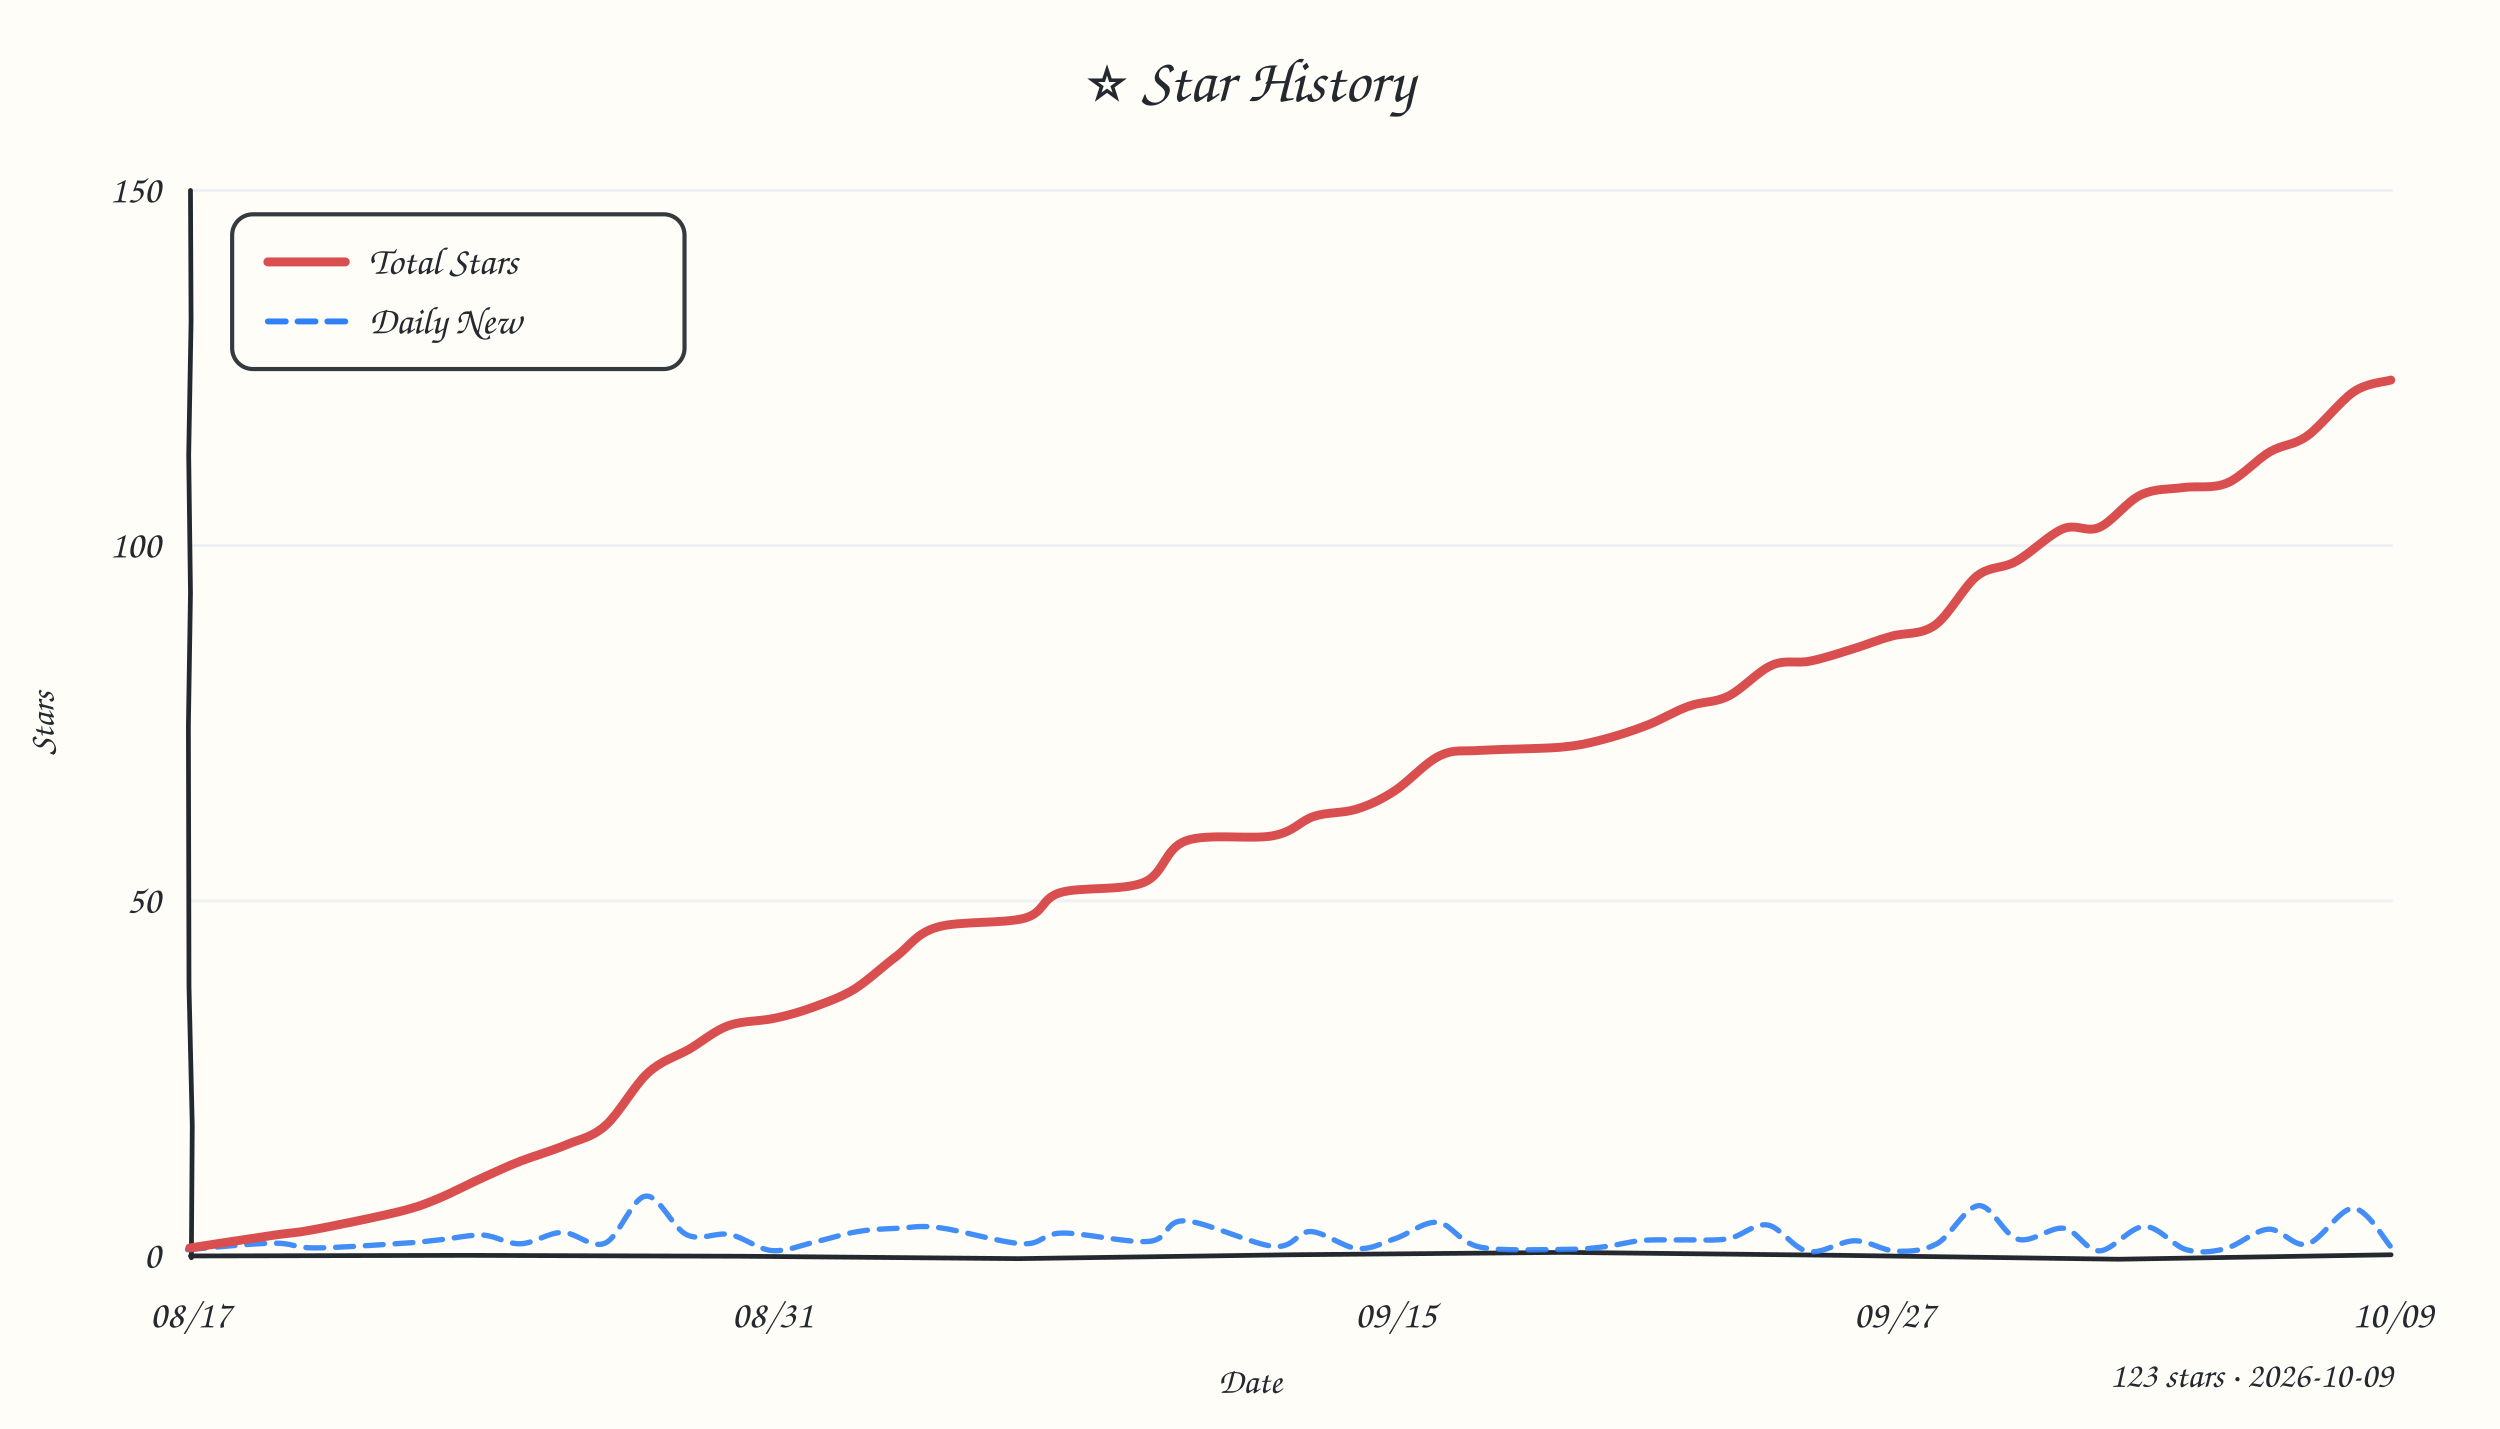
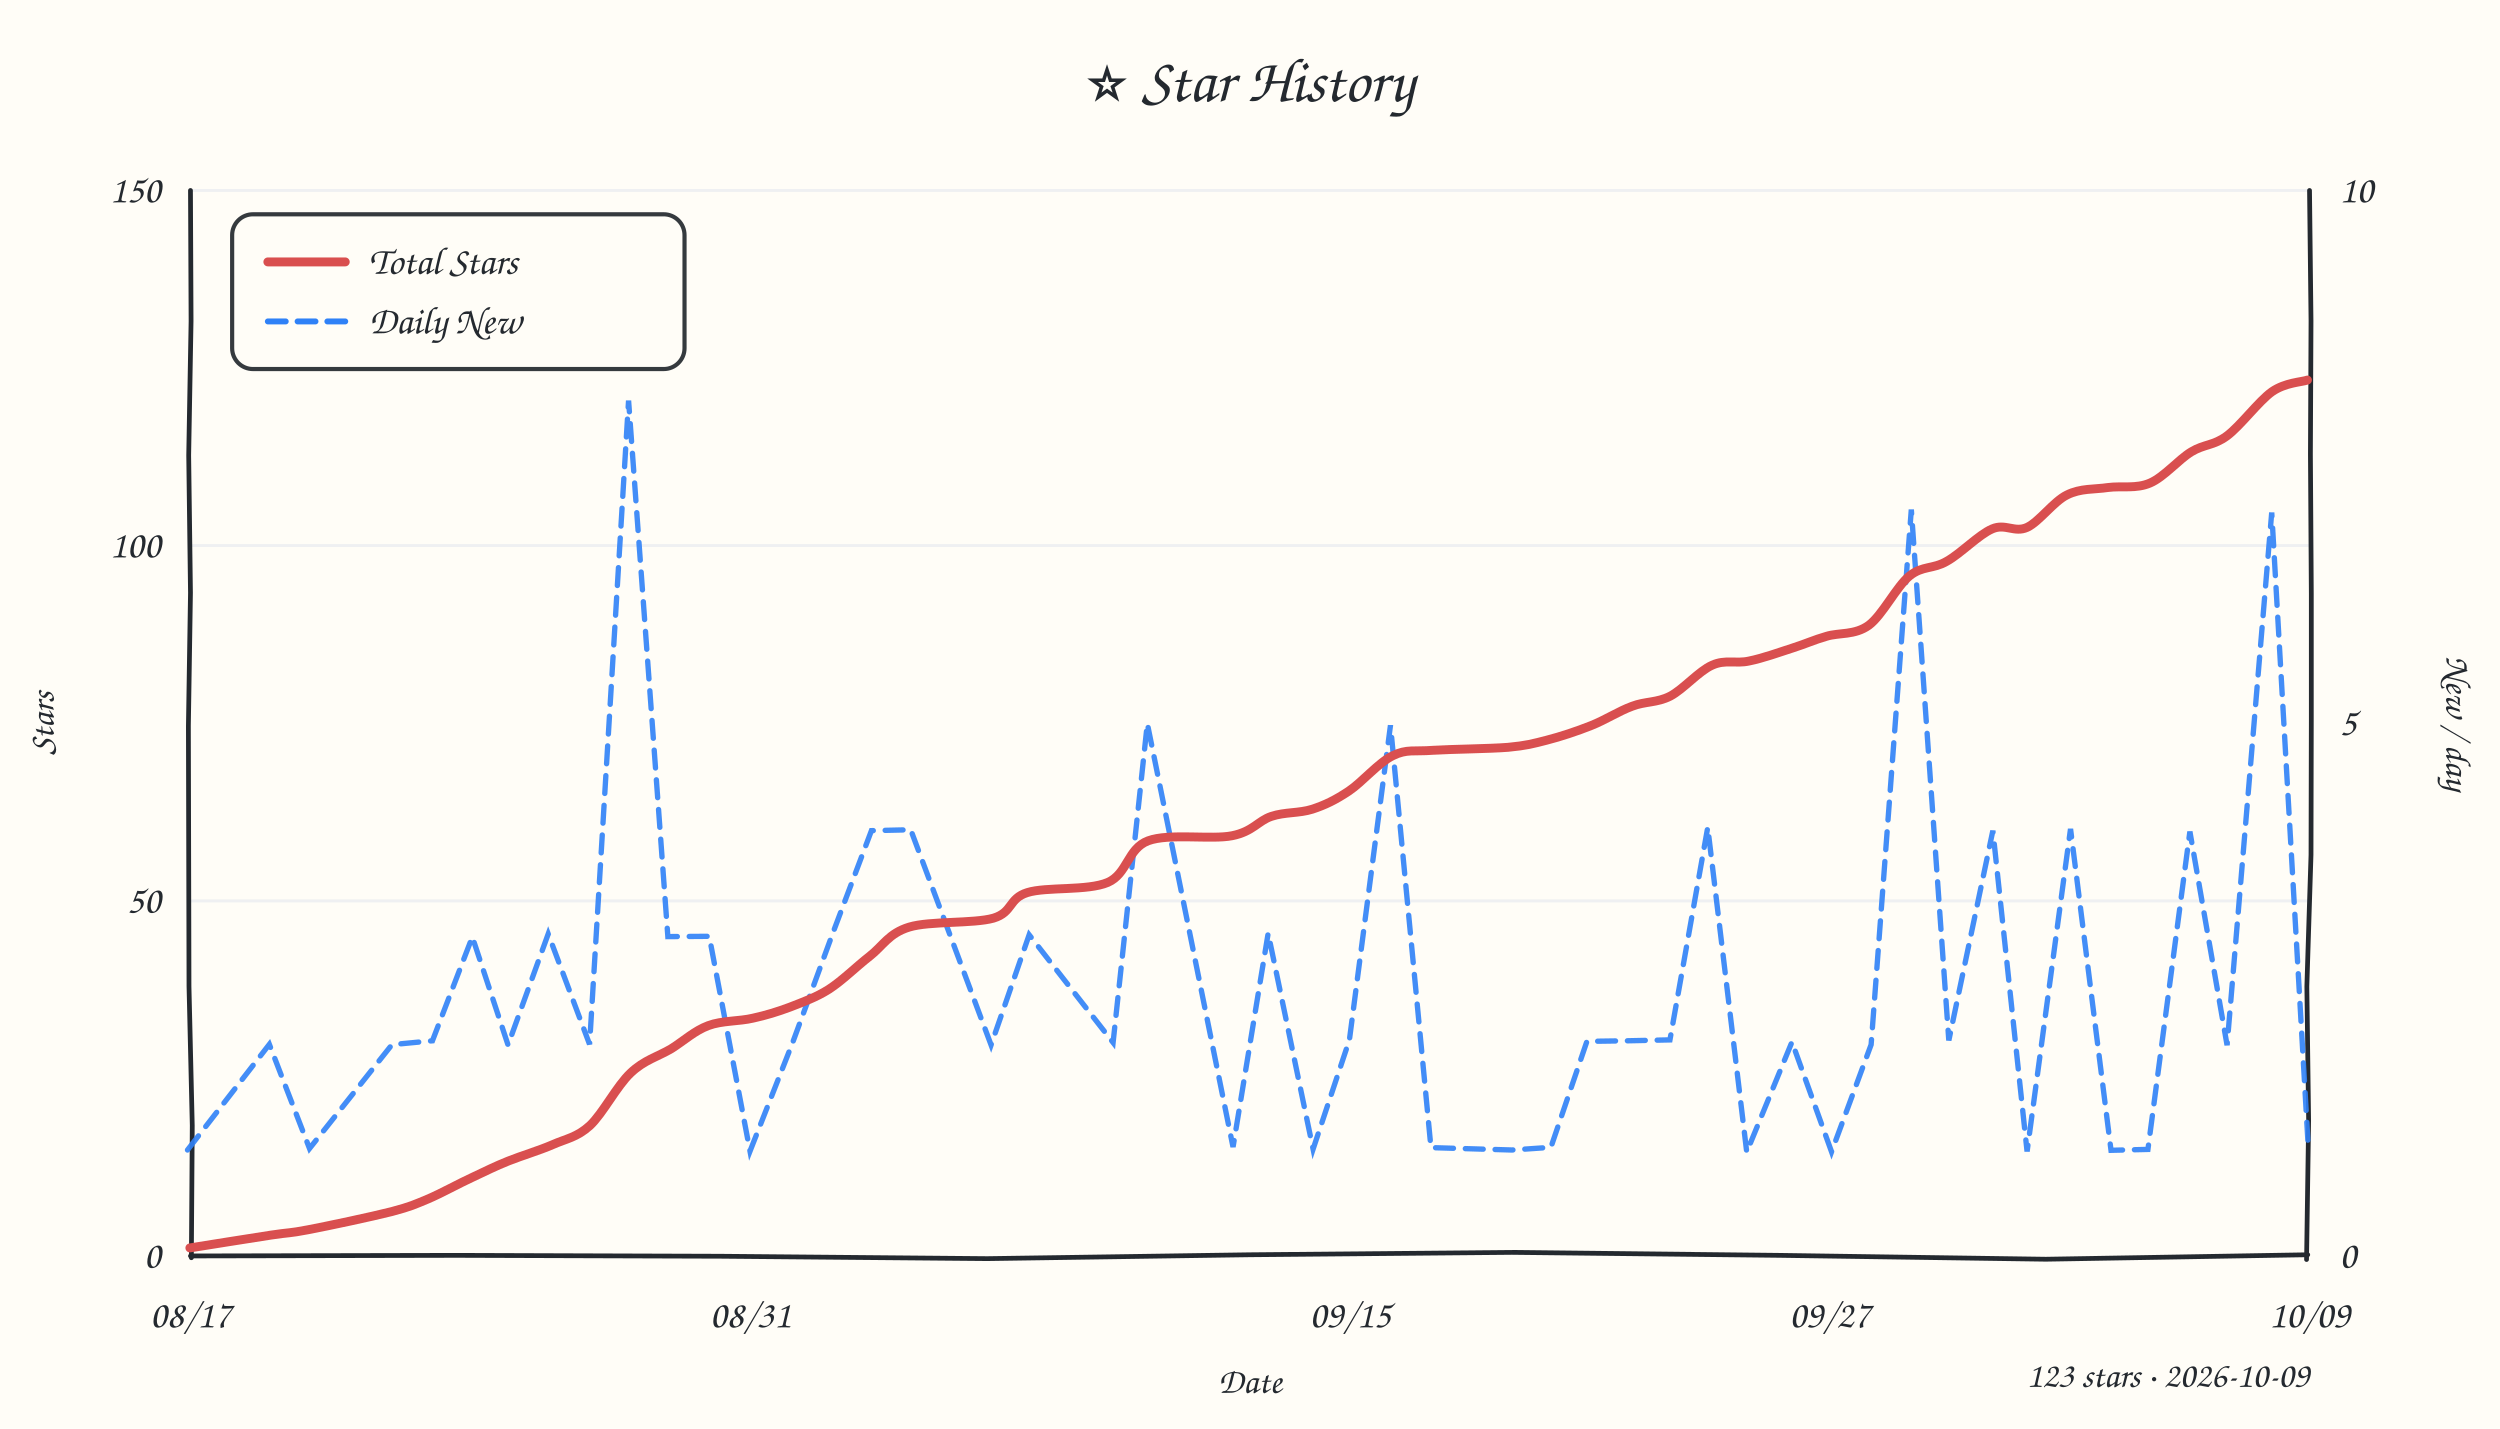
<svg xmlns="http://www.w3.org/2000/svg" width="840" height="480" viewBox="0 0 840 480">
  <style>text{font-family:"Comic Sans MS","Comic Sans","Chalkboard SE","Marker Felt","Segoe Print",cursive;fill:#24292f}</style>
  <rect width="100%" height="100%" fill="#fffdf7" />
  <text x="420" y="34" text-anchor="middle" font-size="21">⭐ Star History</text>
-   <line x1="64" y1="302.7" x2="804" y2="302.7" stroke="#e8ebf0" stroke-width="1" opacity="0.7" />
-   <line x1="64" y1="183.3" x2="804" y2="183.3" stroke="#e8ebf0" stroke-width="1" opacity="0.7" />
-   <line x1="64" y1="64.0" x2="804" y2="64.0" stroke="#e8ebf0" stroke-width="1" opacity="0.7" />
-   <path d="M 64 422 L 157.0 421.8 L 249.3 422.1 L 342.2 422.9 L 433.9 421.6 L 525.5 420.8 L 618.9 421.8 L 711.9 423.1 L 803.4 421.6" stroke="#24292f" stroke-width="1.6" fill="none" stroke-linecap="round" />
+   <line x1="64" y1="302.7" x2="776" y2="302.7" stroke="#e8ebf0" stroke-width="1" opacity="0.7" />
+   <line x1="64" y1="183.3" x2="776" y2="183.3" stroke="#e8ebf0" stroke-width="1" opacity="0.7" />
+   <line x1="64" y1="64.0" x2="776" y2="64.0" stroke="#e8ebf0" stroke-width="1" opacity="0.7" />
+   <path d="M 64 422 L 153.5 421.8 L 242.3 422.1 L 331.7 422.9 L 419.9 421.6 L 508.0 420.8 L 597.9 421.8 L 687.4 423.1 L 775.4 421.6" stroke="#24292f" stroke-width="1.6" fill="none" stroke-linecap="round" />
  <path d="M 64 64 L 64.2 107.9 L 63.4 153.0 L 64.0 199.2 L 63.3 243.9 L 63.4 287.0 L 63.5 331.4 L 64.6 378.2 L 64.3 422.6" stroke="#24292f" stroke-width="1.6" fill="none" stroke-linecap="round" />
+   <path d="M 776 64 L 776.5 107.8 L 776.3 152.6 L 776.6 199.4 L 776.6 241.9 L 776.5 287.2 L 775.1 331.5 L 775.7 376.6 L 775.0 423.2" stroke="#24292f" stroke-width="1.6" fill="none" stroke-linecap="round" />
  <text x="54" y="426.0" text-anchor="end" font-size="13" fill="#57606a">0</text>
  <text x="54" y="306.7" text-anchor="end" font-size="13" fill="#57606a">50</text>
  <text x="54" y="187.3" text-anchor="end" font-size="13" fill="#57606a">100</text>
  <text x="54" y="68.0" text-anchor="end" font-size="13" fill="#57606a">150</text>
+   <text x="786" y="426.0" text-anchor="start" font-size="13" fill="#2f81f7">0</text>
+   <text x="786" y="247.0" text-anchor="start" font-size="13" fill="#2f81f7">5</text>
+   <text x="786" y="68.0" text-anchor="start" font-size="13" fill="#2f81f7">10</text>
  <text x="64.0" y="446" text-anchor="middle" font-size="13" fill="#57606a">08/17</text>
-   <text x="259.5" y="446" text-anchor="middle" font-size="13" fill="#57606a">08/31</text>
-   <text x="468.9" y="446" text-anchor="middle" font-size="13" fill="#57606a">09/15</text>
-   <text x="636.5" y="446" text-anchor="middle" font-size="13" fill="#57606a">09/27</text>
-   <text x="804.0" y="446" text-anchor="middle" font-size="13" fill="#57606a">10/09</text>
+   <text x="252.1" y="446" text-anchor="middle" font-size="13" fill="#57606a">08/31</text>
+   <text x="453.6" y="446" text-anchor="middle" font-size="13" fill="#57606a">09/15</text>
+   <text x="614.8" y="446" text-anchor="middle" font-size="13" fill="#57606a">09/27</text>
+   <text x="776.0" y="446" text-anchor="middle" font-size="13" fill="#57606a">10/09</text>
  <text x="18" y="243" font-size="12" fill="#57606a" transform="rotate(-90 18 243)" text-anchor="middle">Stars</text>
+   <text x="822" y="243" font-size="12" fill="#2f81f7" transform="rotate(90 822 243)" text-anchor="middle">New / day</text>
  <text x="420" y="468" font-size="12" fill="#57606a" text-anchor="middle">Date</text>
-   <path d="M 63.0 419.9 C 67.8 419.5, 84.5 417.8, 91.6 417.7 C 98.7 417.6, 98.5 419.3, 105.6 419.3 C 112.7 419.3, 127.2 418.3, 134.3 417.8 C 141.5 417.4, 143.7 417.0, 148.4 416.5 C 153.1 416.0, 158.0 414.8, 162.4 415.0 C 166.8 415.3, 170.5 418.1, 174.9 417.9 C 179.4 417.8, 184.2 414.1, 188.9 414.1 C 193.6 414.0, 198.7 419.7, 203.3 417.7 C 208.0 415.7, 212.4 402.3, 217.0 401.9 C 221.5 401.4, 226.1 412.8, 230.8 414.9 C 235.5 417.1, 240.4 413.9, 245.2 414.8 C 250.0 415.7, 254.6 419.8, 259.4 420.2 C 264.3 420.6, 269.4 418.3, 274.2 417.2 C 279.0 416.1, 283.7 414.5, 288.3 413.8 C 292.9 413.0, 297.3 412.9, 301.8 412.7 C 306.3 412.5, 308.6 411.6, 315.6 412.5 C 322.5 413.3, 336.6 417.6, 343.5 417.9 C 350.4 418.2, 349.8 414.5, 356.9 414.3 C 364.0 414.2, 379.3 417.8, 386.2 417.1 C 393.0 416.4, 391.2 409.9, 398.2 410.2 C 405.2 410.5, 421.0 418.2, 428.0 418.8 C 435.0 419.4, 435.7 413.7, 440.4 413.8 C 445.1 414.0, 451.3 419.1, 456.0 419.5 C 460.7 419.9, 464.2 417.7, 468.7 416.2 C 473.2 414.8, 478.3 410.3, 483.0 410.7 C 487.8 411.2, 490.1 417.5, 497.2 419.0 C 504.3 420.5, 518.4 419.8, 525.4 419.8 C 532.4 419.8, 534.7 419.4, 539.1 418.9 C 543.5 418.4, 547.2 417.2, 551.7 416.8 C 556.2 416.4, 561.3 416.7, 566.2 416.6 C 571.0 416.5, 576.1 417.0, 580.7 416.2 C 585.3 415.4, 589.4 410.9, 593.9 411.6 C 598.3 412.3, 602.6 419.6, 607.5 420.5 C 612.4 421.4, 618.3 416.9, 623.2 416.9 C 628.1 416.9, 632.4 420.2, 637.0 420.4 C 641.6 420.5, 646.2 420.4, 650.8 417.9 C 655.5 415.3, 660.4 405.3, 664.9 405.1 C 669.4 404.9, 673.3 415.2, 678.1 416.4 C 682.8 417.7, 688.9 412.1, 693.4 412.7 C 698.0 413.4, 700.9 420.4, 705.4 420.3 C 709.9 420.2, 715.6 412.2, 720.5 412.1 C 725.4 412.0, 730.1 418.6, 734.6 419.9 C 739.1 421.1, 743.0 420.7, 747.6 419.6 C 752.2 418.5, 757.6 413.3, 762.2 413.0 C 766.8 412.8, 770.5 419.2, 775.2 418.0 C 780.0 416.9, 786.1 405.8, 790.8 406.0 C 795.5 406.3, 801.5 417.1, 803.6 419.3" fill="none" stroke="#2f81f7" stroke-width="1.8" stroke-dasharray="6 4" stroke-linecap="round" opacity="0.9" />
-   <path d="M 63.8 419.3 C 68.5 418.6, 85.2 416.0, 92.1 415.0 C 99.0 414.0, 98.1 414.5, 105.1 413.2 C 112.1 411.9, 127.3 408.8, 134.2 407.1 C 141.2 405.3, 142.1 404.8, 146.8 402.9 C 151.5 401.0, 157.9 397.6, 162.6 395.5 C 167.3 393.4, 170.4 391.9, 175.0 390.1 C 179.7 388.3, 185.7 386.6, 190.4 384.6 C 195.1 382.6, 198.9 382.2, 203.4 378.2 C 208.0 374.2, 213.0 364.8, 217.7 360.5 C 222.4 356.2, 227.3 355.0, 231.8 352.4 C 236.3 349.7, 240.1 346.3, 244.8 344.6 C 249.6 342.9, 255.6 343.2, 260.4 342.1 C 265.1 341.1, 268.9 340.0, 273.3 338.4 C 277.8 336.7, 282.3 335.2, 287.0 332.4 C 291.6 329.5, 296.5 324.8, 301.2 321.3 C 305.8 317.8, 307.8 313.6, 315.0 311.5 C 322.2 309.4, 337.4 310.4, 344.3 308.5 C 351.2 306.5, 349.7 301.9, 356.3 299.9 C 363.0 297.9, 377.3 299.4, 384.3 296.5 C 391.3 293.6, 391.2 285.1, 398.5 282.5 C 405.7 279.9, 420.6 282.2, 427.8 280.8 C 435.0 279.4, 436.8 275.8, 441.5 274.3 C 446.1 272.8, 451.1 273.3, 455.7 271.9 C 460.2 270.5, 463.8 268.8, 468.5 265.8 C 473.2 262.8, 478.9 256.2, 483.8 253.9 C 488.7 251.6, 491.2 252.6, 497.9 252.1 C 504.6 251.7, 517.5 251.6, 524.1 251.1 C 530.7 250.5, 532.8 249.9, 537.7 248.7 C 542.5 247.5, 548.2 245.7, 553.1 243.8 C 558.1 241.9, 562.8 238.9, 567.4 237.3 C 572.0 235.6, 576.1 236.2, 580.7 233.9 C 585.4 231.6, 590.8 225.4, 595.4 223.5 C 600.0 221.5, 603.6 223.1, 608.3 222.1 C 613.0 221.2, 619.1 219.1, 623.6 217.7 C 628.1 216.3, 630.9 215.0, 635.4 213.8 C 639.8 212.5, 645.2 213.5, 650.1 210.1 C 654.9 206.7, 659.8 197.1, 664.3 193.5 C 668.9 190.0, 672.6 191.3, 677.4 188.6 C 682.2 186.0, 688.5 179.6, 693.1 177.7 C 697.8 175.8, 701.0 179.1, 705.4 177.2 C 709.7 175.3, 714.6 168.5, 719.3 166.3 C 724.1 164.0, 728.9 164.5, 733.7 163.8 C 738.5 163.2, 743.5 164.3, 748.3 162.3 C 753.1 160.3, 758.2 154.4, 762.7 151.8 C 767.2 149.2, 770.5 149.8, 775.2 146.5 C 779.9 143.1, 786.2 134.8, 790.9 131.6 C 795.6 128.5, 801.2 128.4, 803.3 127.7" fill="none" stroke="#d94f4f" stroke-width="3" stroke-linecap="round" />
+   <path d="M 63.0 386.4 L 90.5 350.9 L 104.0 385.9 L 131.7 351.0 L 145.3 349.7 L 158.7 314.8 L 170.7 351.1 L 184.2 313.8 L 198.1 350.9 L 211.2 134.6 L 224.4 314.7 L 238.3 314.6 L 252.0 386.8 L 266.3 350.4 L 279.8 313.6 L 292.8 279.1 L 306.0 278.8 L 333.0 351.1 L 345.8 314.1 L 374.0 350.3 L 385.5 243.1 L 414.3 385.4 L 426.1 313.6 L 441.2 386.1 L 453.4 349.4 L 467.2 243.7 L 480.8 385.6 L 508.0 386.4 L 521.1 385.5 L 533.2 349.9 L 547.1 349.7 L 561.1 349.4 L 573.8 278.0 L 586.9 387.1 L 602.1 350.1 L 615.4 387.0 L 628.7 351.0 L 642.2 171.2 L 654.8 349.6 L 669.6 279.1 L 681.1 386.9 L 695.7 278.5 L 709.3 386.5 L 721.7 386.2 L 735.8 279.4 L 748.3 351.2 L 763.3 172.2 L 775.6 385.9" fill="none" stroke="#2f81f7" stroke-width="1.8" stroke-dasharray="6 4" stroke-linecap="round" opacity="0.9" />
+   <path d="M 63.8 419.3 C 68.3 418.6, 84.4 416.0, 91.0 415.0 C 97.6 414.0, 96.7 414.5, 103.5 413.2 C 110.3 411.9, 124.9 408.8, 131.6 407.1 C 138.3 405.3, 139.1 404.8, 143.7 402.9 C 148.2 401.0, 154.3 397.6, 158.9 395.5 C 163.4 393.4, 166.3 391.9, 170.8 390.1 C 175.3 388.3, 181.1 386.6, 185.7 384.6 C 190.2 382.6, 193.8 382.2, 198.2 378.2 C 202.5 374.2, 207.3 364.8, 211.9 360.5 C 216.4 356.2, 221.1 355.0, 225.5 352.4 C 229.8 349.7, 233.4 346.3, 238.0 344.6 C 242.5 342.9, 248.4 343.2, 253.0 342.1 C 257.5 341.1, 261.1 340.0, 265.4 338.4 C 269.7 336.7, 274.1 335.2, 278.5 332.4 C 283.0 329.5, 287.7 324.8, 292.2 321.3 C 296.7 317.8, 298.6 313.6, 305.5 311.5 C 312.4 309.4, 327.1 310.4, 333.8 308.5 C 340.4 306.5, 338.8 301.9, 345.2 299.9 C 351.6 297.9, 365.4 299.4, 372.2 296.5 C 378.9 293.6, 378.8 285.1, 385.8 282.5 C 392.8 279.9, 407.1 282.2, 414.0 280.8 C 421.0 279.4, 422.7 275.8, 427.2 274.3 C 431.7 272.8, 436.5 273.3, 440.9 271.9 C 445.2 270.5, 448.7 268.8, 453.2 265.8 C 457.7 262.8, 463.2 256.2, 468.0 253.9 C 472.7 251.6, 475.1 252.6, 481.5 252.1 C 488.0 251.7, 500.3 251.6, 506.7 251.1 C 513.0 250.5, 515.0 249.9, 519.7 248.7 C 524.4 247.5, 529.8 245.7, 534.6 243.8 C 539.4 241.9, 544.0 238.9, 548.4 237.3 C 552.8 235.6, 556.7 236.2, 561.2 233.9 C 565.6 231.6, 570.9 225.4, 575.3 223.5 C 579.7 221.5, 583.2 223.1, 587.7 222.1 C 592.2 221.2, 598.1 219.1, 602.4 217.7 C 606.8 216.3, 609.5 215.0, 613.7 213.8 C 617.9 212.5, 623.2 213.5, 627.9 210.1 C 632.5 206.7, 637.2 197.1, 641.6 193.5 C 646.0 190.0, 649.5 191.3, 654.1 188.6 C 658.8 186.0, 664.9 179.6, 669.4 177.7 C 673.8 175.8, 676.9 179.1, 681.1 177.2 C 685.2 175.3, 690.0 168.5, 694.5 166.3 C 699.1 164.0, 703.7 164.5, 708.3 163.8 C 713.0 163.2, 717.8 164.3, 722.4 162.3 C 727.1 160.3, 732.0 154.4, 736.3 151.8 C 740.6 149.2, 743.7 149.8, 748.2 146.5 C 752.8 143.1, 758.9 134.8, 763.4 131.6 C 767.9 128.5, 773.3 128.4, 775.3 127.7" fill="none" stroke="#d94f4f" stroke-width="3" stroke-linecap="round" />
  <rect x="78" y="72" width="152" height="52" rx="7" fill="#fffdf7" stroke="#24292f" stroke-width="1.4" opacity="0.92" />
  <line x1="90" y1="88" x2="116" y2="88" stroke="#d94f4f" stroke-width="3" stroke-linecap="round" />
  <text x="124" y="92" font-size="13">Total Stars</text>
  <line x1="90" y1="108" x2="116" y2="108" stroke="#2f81f7" stroke-width="2" stroke-dasharray="6 4" stroke-linecap="round" />
  <text x="124" y="112" font-size="13">Daily New</text>
-   <text x="804" y="466" text-anchor="end" font-size="12" fill="#57606a">123 stars · 2026-10-09</text>
+   <text x="776" y="466" text-anchor="end" font-size="12" fill="#57606a">123 stars · 2026-10-09</text>
</svg>
